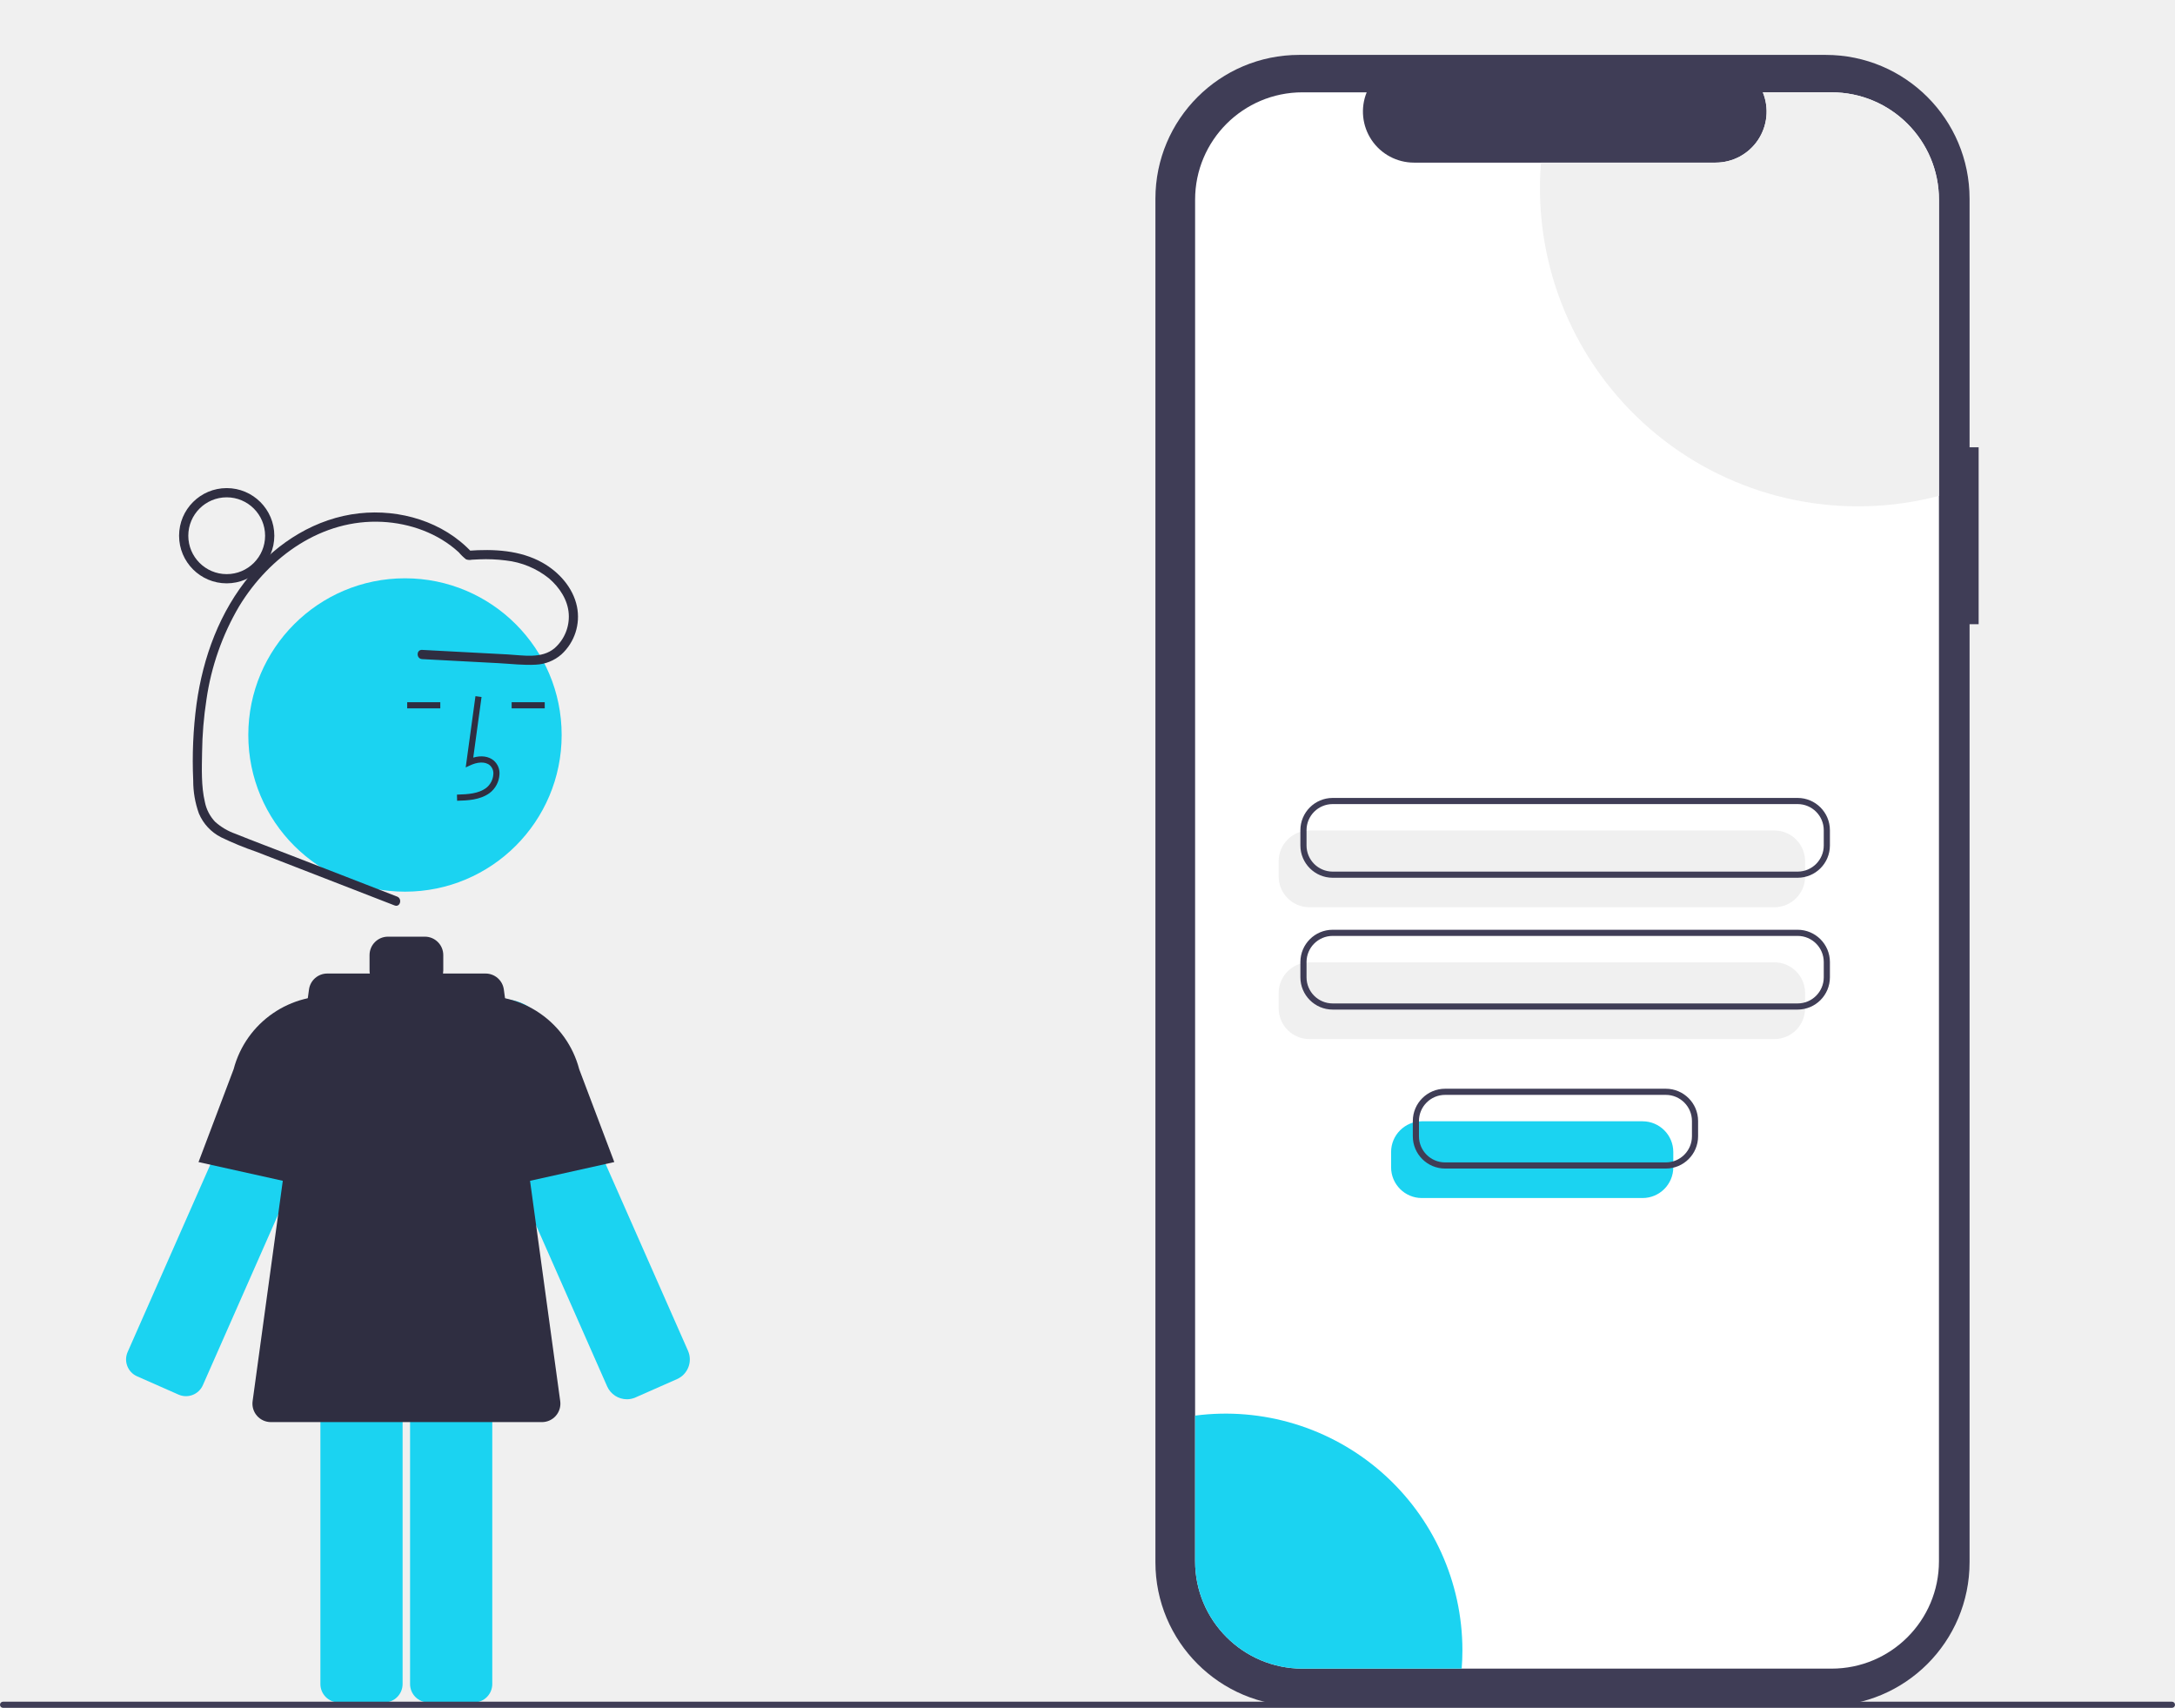
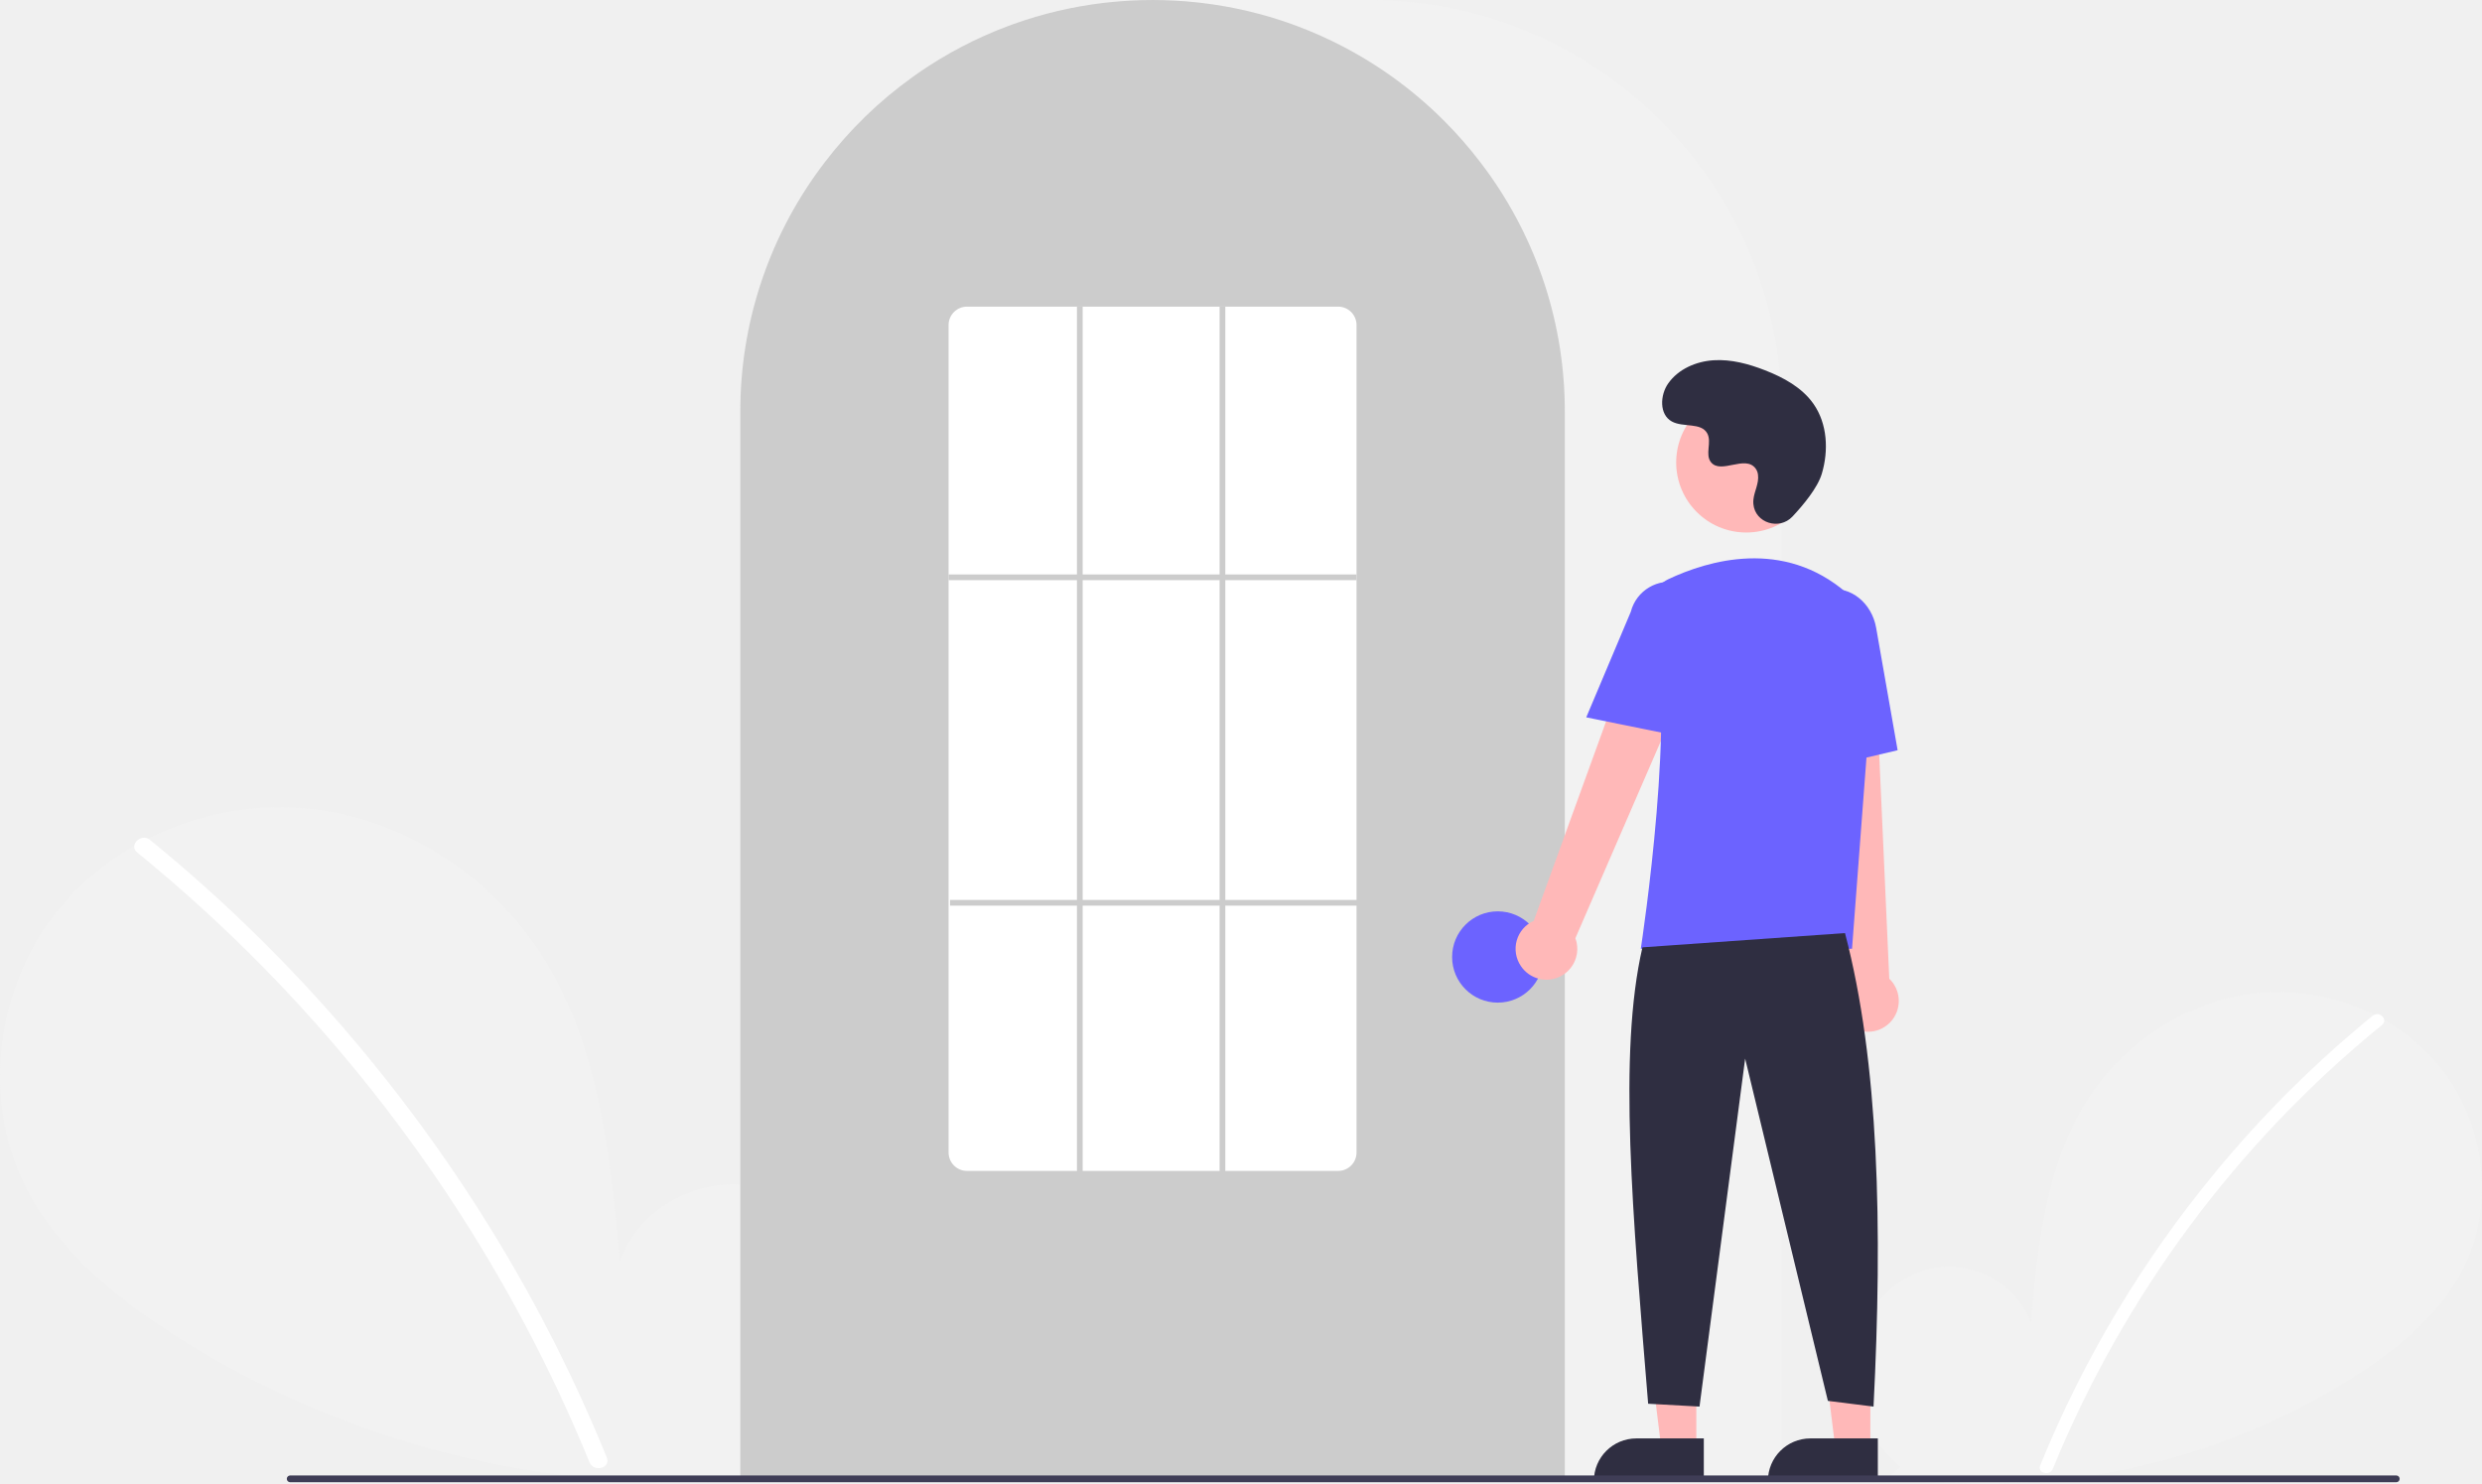
- <svg xmlns="http://www.w3.org/2000/svg" data-name="Layer 1" width="708" height="555.867" viewBox="0 0 708 555.867">
-   <path id="b10fb2cf-c586-4c5f-9fbf-e678f5ffa3db-646" data-name="Path 133" d="M890.465,679.515a211.722,211.722,0,0,1-46.196,37.27c-.392.241-.79.467-1.189.7l-27.639-24.463c.29-.27.612-.572.958-.905C836.992,672.563,939.229,535.838,946.042,502.544,945.572,505.317,952.189,614.094,890.465,679.515Z" transform="translate(-246 -172.0663)" fill="#f0f0f0" />
-   <path id="a32c10c7-75df-4179-a648-6a8d2a687209-647" data-name="Path 134" d="M849.602,721.505c-.523.125-1.054.241-1.588.348l-20.735-18.353c.405-.141.879-.309,1.42-.496,8.897-3.15,35.394-12.66,61.764-23.492,28.334-11.644,56.533-24.8,62.598-33.227C951.76,648.244,911.686,707.622,849.602,721.505Z" transform="translate(-246 -172.0663)" fill="#f0f0f0" />
-   <path d="M890.082,317.646h-2.953V236.753a46.819,46.819,0,0,0-46.819-46.819H668.926a46.819,46.819,0,0,0-46.819,46.819v443.789a46.819,46.819,0,0,0,46.819,46.819H840.31a46.819,46.819,0,0,0,46.819-46.819V375.228h2.953Z" transform="translate(-246 -172.0663)" fill="#3f3d56" />
-   <path d="M877.163,237.074V680.217a34.957,34.957,0,0,1-34.969,34.957H669.984a34.954,34.954,0,0,1-34.957-34.957V237.074a34.954,34.954,0,0,1,34.957-34.957h20.898a16.619,16.619,0,0,0,15.383,22.88h98.181a16.601,16.601,0,0,0,15.384-22.88H842.193A34.957,34.957,0,0,1,877.163,237.074Z" transform="translate(-246 -172.0663)" fill="#fff" />
-   <path d="M823.595,467.355H672.228a10.011,10.011,0,0,1-10-10v-4.978a10.011,10.011,0,0,1,10-10h151.367a10.011,10.011,0,0,1,10,10v4.978A10.011,10.011,0,0,1,823.595,467.355Z" transform="translate(-246 -172.0663)" fill="#f0f0f0" />
-   <path d="M823.595,510.262H672.228a10.011,10.011,0,0,1-10-10v-4.978a10.011,10.011,0,0,1,10-10h151.367a10.011,10.011,0,0,1,10,10v4.978A10.011,10.011,0,0,1,823.595,510.262Z" transform="translate(-246 -172.0663)" fill="#f0f0f0" />
-   <path d="M831.166,457.759H679.8a10.512,10.512,0,0,1-10.5-10.5v-4.978a10.512,10.512,0,0,1,10.5-10.5h151.367a10.512,10.512,0,0,1,10.5,10.5v4.978A10.512,10.512,0,0,1,831.166,457.759Zm-151.367-23.978a8.51,8.51,0,0,0-8.5,8.5v4.978a8.51,8.51,0,0,0,8.5,8.5h151.367a8.51,8.51,0,0,0,8.5-8.5v-4.978a8.51,8.51,0,0,0-8.5-8.5Z" transform="translate(-246 -172.0663)" fill="#3f3d56" />
-   <path d="M831.166,500.666H679.8a10.512,10.512,0,0,1-10.5-10.5V485.189a10.512,10.512,0,0,1,10.5-10.5h151.367a10.512,10.512,0,0,1,10.5,10.5v4.978A10.512,10.512,0,0,1,831.166,500.666ZM679.8,476.689a8.51,8.51,0,0,0-8.5,8.5v4.978a8.51,8.51,0,0,0,8.5,8.5h151.367a8.51,8.51,0,0,0,8.5-8.5V485.189a8.51,8.51,0,0,0-8.5-8.5Z" transform="translate(-246 -172.0663)" fill="#3f3d56" />
-   <path d="M877.163,237.074V333.464A103.539,103.539,0,0,1,747.28,233.389q0-4.24.341-8.392h56.826a16.601,16.601,0,0,0,15.384-22.88H842.193A34.957,34.957,0,0,1,877.163,237.074Z" transform="translate(-246 -172.0663)" fill="#f0f0f0" />
-   <path d="M722.041,709.154c0,2.032-.076,4.038-.24,6.02H669.984a34.954,34.954,0,0,1-34.957-34.957v-47.4a77.073,77.073,0,0,1,87.013,76.337Z" transform="translate(-246 -172.0663)" fill="#1bd3f1" />
-   <path d="M304.121,625.985a6.007,6.007,0,0,0,7.911-3.067l46.679-105.794a13.379,13.379,0,0,0-17.077-17.876h-0a13.199,13.199,0,0,0-6.75,5.78,13.649,13.649,0,0,0-.654,1.293l-46.679,105.794a6,6,0,0,0,3.067,7.912Z" transform="translate(-246 -172.0663)" fill="#1bd3f1" />
-   <path d="M356.795,560.557l-46.172-10.261,11.428-30.232a31.95,31.95,0,0,1,34.299-23.628l.445.049Z" transform="translate(-246 -172.0663)" fill="#2f2e41" />
-   <path d="M450.055,627.498a7.028,7.028,0,0,1-6.412-4.177L396.964,517.527a14.381,14.381,0,0,1,25.609-12.997v-0a14.618,14.618,0,0,1,.703,1.388l46.679,105.794a7,7,0,0,1-3.579,9.23l-13.961,6.16-.007-.016A6.944,6.944,0,0,1,450.055,627.498Z" transform="translate(-246 -172.0663)" fill="#1bd3f1" />
-   <path d="M385.485,591.169a6.007,6.007,0,0,0-6,6V720.183a6.007,6.007,0,0,0,6,6H400.245a6.007,6.007,0,0,0,6-6V597.169a6.007,6.007,0,0,0-6-6Z" transform="translate(-246 -172.0663)" fill="#1bd3f1" />
-   <path d="M356.293,591.169a6.007,6.007,0,0,0-6,6V720.183a6.007,6.007,0,0,0,6,6h14.76a6.007,6.007,0,0,0,6-6V597.169a6.007,6.007,0,0,0-6-6Z" transform="translate(-246 -172.0663)" fill="#1bd3f1" />
-   <circle cx="131.828" cy="239.224" r="51" fill="#1bd3f1" />
-   <path d="M394.8,432.699c3.306-.092,7.42-.207,10.59-2.522a8.133,8.133,0,0,0,3.2-6.073,5.471,5.471,0,0,0-1.86-4.493c-1.656-1.399-4.073-1.727-6.678-.961l2.699-19.726-1.981-.271L397.596,421.843l1.655-.759c1.918-.88,4.552-1.328,6.188.055a3.515,3.515,0,0,1,1.153,2.896,6.147,6.147,0,0,1-2.381,4.528c-2.467,1.802-5.746,2.034-9.466,2.138Z" transform="translate(-246 -172.0663)" fill="#2f2e41" />
-   <rect x="166.55" y="228.559" width="10.772" height="2" fill="#2f2e41" />
-   <rect x="132.55" y="228.559" width="10.772" height="2" fill="#2f2e41" />
-   <path d="M428.362,628.119l-18.356-134a6,6,0,0,0-5.945-5.186H390.205a6.025,6.025,0,0,0,.09-1v-5a6,6,0,0,0-6-6h-12a6,6,0,0,0-6,6v5a6.025,6.025,0,0,0,.09,1H352.53a6,6,0,0,0-5.945,5.186l-18.356,134a6,6,0,0,0,5.944,6.814h88.244A6,6,0,0,0,428.362,628.119Z" transform="translate(-246 -172.0663)" fill="#2f2e41" />
-   <path d="M399.795,560.557V496.486l.445-.049a31.961,31.961,0,0,1,34.315,23.68l11.411,30.18Z" transform="translate(-246 -172.0663)" fill="#2f2e41" />
-   <path d="M375.26,463.882l-35.275-13.692c-5.768-2.239-11.569-4.41-17.307-6.726a19.726,19.726,0,0,1-6.662-3.926,13.09,13.09,0,0,1-3.321-6.427c-1.223-5.171-1.002-10.825-.915-16.102a122.699,122.699,0,0,1,1.422-17.241,83.286,83.286,0,0,1,10.65-30.38c9.893-16.232,26.937-28.444,46.543-27.469,9.077.451,18.206,3.708,24.949,9.914a15.751,15.751,0,0,0,2.355,2.282,3.268,3.268,0,0,0,1.876.126q1.234-.079,2.471-.121a51.043,51.043,0,0,1,8.566.359,27.121,27.121,0,0,1,14.13,5.867c3.37,2.899,6.112,6.992,6.395,11.54a13.66,13.66,0,0,1-4.614,11.151c-4.209,3.547-10.213,2.3-15.261,2.033l-18.494-.98-9.37-.496c-1.929-.102-1.924,2.898,0,3l24.905,1.319c4.002.212,8.127.732,12.132.492a13.574,13.574,0,0,0,8.333-3.352,16.628,16.628,0,0,0,5.037-15.601c-1.284-6.138-5.852-11.215-11.207-14.235-7.286-4.11-15.988-4.504-24.141-3.896l1.061.439c-9.222-9.898-23.349-14.077-36.61-12.615-14.002,1.544-26.456,9.356-35.404,20.038-9.976,11.909-15.413,26.76-17.527,42.03a139.839,139.839,0,0,0-1.082,24.88,31.35,31.35,0,0,0,1.852,10.751,15.39,15.39,0,0,0,7.225,7.746,103.398,103.398,0,0,0,11.468,4.711L342.436,454.344l25.528,9.909,6.498,2.522c1.801.699,2.581-2.201.798-2.893Z" transform="translate(-246 -172.0663)" fill="#2f2e41" />
-   <path d="M319.795,361.934a15.5,15.5,0,1,1,15.5-15.5A15.517,15.517,0,0,1,319.795,361.934Zm0-28a12.5,12.5,0,1,0,12.5,12.5A12.514,12.514,0,0,0,319.795,333.934Z" transform="translate(-246 -172.0663)" fill="#2f2e41" />
-   <rect x="528.177" y="440.815" width="42.237" height="42.237" transform="translate(147.6141 -410.7547) rotate(37.40978)" fill="#f0f0f0" />
-   <path d="M389.295,228.934a33.949,33.949,0,0,1,27.277,13.702l19.59-25.614-58.779-44.956-44.956,58.779,25.333,19.376A34.003,34.003,0,0,1,389.295,228.934Z" transform="translate(-246 -172.0663)" fill="#f0f0f0" />
-   <path d="M953,727.934H247a1,1,0,0,1,0-2H953a1,1,0,0,1,0,2Z" transform="translate(-246 -172.0663)" fill="#3f3d56" />
-   <path d="M780.687,562.003H708.825a10.011,10.011,0,0,1-10-10v-4.978a10.011,10.011,0,0,1,10-10h71.862a10.011,10.011,0,0,1,10,10v4.978A10.011,10.011,0,0,1,780.687,562.003Z" transform="translate(-246 -172.0663)" fill="#1bd3f1" />
-   <path d="M788.259,552.407H716.397a10.512,10.512,0,0,1-10.5-10.5v-4.978a10.512,10.512,0,0,1,10.5-10.5h71.862a10.512,10.512,0,0,1,10.5,10.5v4.978A10.512,10.512,0,0,1,788.259,552.407Zm-71.862-23.978a8.51,8.51,0,0,0-8.5,8.5v4.978a8.51,8.51,0,0,0,8.5,8.5h71.862a8.51,8.51,0,0,0,8.5-8.5v-4.978a8.51,8.51,0,0,0-8.5-8.5Z" transform="translate(-246 -172.0663)" fill="#3f3d56" />
+ <svg xmlns="http://www.w3.org/2000/svg" data-name="Layer 1" width="870" height="520.139" viewBox="0 0 870 520.139">
+   <path d="M831.092,704.187c-11.138-9.412-17.904-24.28-16.13-38.754s12.764-27.78,27.018-30.854,30.504,5.435,34.834,19.359c2.383-26.846,5.129-54.818,19.402-77.68,12.924-20.701,35.309-35.514,59.569-38.164s49.803,7.359,64.933,26.507,18.835,46.985,8.238,68.969c-7.806,16.195-22.188,28.247-37.257,38.052a240.452,240.452,0,0,1-164.454,35.977Z" transform="translate(-165 -189.9307)" fill="#f2f2f2" />
+   <path d="M996.728,546.01a393.414,393.414,0,0,0-54.826,54.442,394.561,394.561,0,0,0-61.752,103.194c-1.112,2.725,3.313,3.911,4.412,1.216A392.342,392.342,0,0,1,999.963,549.245c2.284-1.86-.97-5.08-3.236-3.236Z" transform="translate(-165 -189.9307)" fill="#fff" />
+   <path d="M445.067,701.63c15.299-12.927,24.591-33.348,22.154-53.228s-17.531-38.156-37.11-42.377-41.897,7.464-47.844,26.59c-3.273-36.873-7.044-75.292-26.648-106.693-17.751-28.433-48.497-48.778-81.818-52.418s-68.404,10.107-89.185,36.407-25.869,64.535-11.315,94.729c10.722,22.243,30.475,38.797,51.172,52.264,66.03,42.965,147.939,60.884,225.877,49.415" transform="translate(-165 -189.9307)" fill="#f2f2f2" />
+   <path d="M217.567,484.373a540.355,540.355,0,0,1,75.304,74.777A548.076,548.076,0,0,1,352.257,647.04a545.835,545.835,0,0,1,25.43,53.846c1.527,3.743-4.55,5.372-6.06,1.671a536.36,536.36,0,0,0-49.009-92.727A539.734,539.734,0,0,0,256.889,528.632a538.441,538.441,0,0,0-43.766-39.815c-3.138-2.555,1.332-6.978,4.444-4.444Z" transform="translate(-165 -189.9307)" fill="#fff" />
+   <path d="M789.5,708.931h-365v-374.5c0-79.678,64.822-144.5,144.5-144.5h76c79.677,0,144.5,64.822,144.5,144.5Z" transform="translate(-165 -189.9307)" fill="#f2f2f2" />
+   <path d="M713.5,708.931h-289v-374.5a143.382,143.382,0,0,1,27.596-84.944c.664-.905,1.326-1.798,2.009-2.681a144.466,144.466,0,0,1,30.754-29.851c.66-.48,1.322-.952,1.994-1.423a144.16,144.16,0,0,1,31.472-16.459c.661-.25,1.334-.501,2.007-.742a144.02,144.02,0,0,1,31.108-7.336c.658-.09,1.333-.16,2.008-.23a146.288,146.288,0,0,1,31.105,0c.673.07,1.349.141,2.014.231a143.995,143.995,0,0,1,31.1,7.335c.673.241,1.346.492,2.009.743a143.799,143.799,0,0,1,31.106,16.216c.672.461,1.344.933,2.006,1.405a145.987,145.987,0,0,1,18.384,15.564,144.305,144.305,0,0,1,12.724,14.551c.681.88,1.343,1.773,2.005,2.677A143.382,143.382,0,0,1,713.5,334.431Z" transform="translate(-165 -189.9307)" fill="#ccc" />
+   <circle cx="525" cy="335.5" r="16" fill="#6c63ff" />
+   <polygon points="594.599 507.783 582.339 507.783 576.506 460.495 594.601 460.496 594.599 507.783" fill="#ffb8b8" />
+   <path d="M573.582,504.28h23.644a0,0,0,0,1,0,0v14.887a0,0,0,0,1,0,0H558.695a0,0,0,0,1,0,0v0a14.887,14.887,0,0,1,14.887-14.887Z" fill="#2f2e41" />
+   <polygon points="655.599 507.783 643.339 507.783 637.506 460.495 655.601 460.496 655.599 507.783" fill="#ffb8b8" />
+   <path d="M634.582,504.28h23.644a0,0,0,0,1,0,0v14.887a0,0,0,0,1,0,0H619.695a0,0,0,0,1,0,0v0a14.887,14.887,0,0,1,14.887-14.887Z" fill="#2f2e41" />
+   <path d="M698.098,528.6a10.743,10.743,0,0,1,4.511-15.843l41.676-114.867L764.791,409.082,717.206,518.853a10.801,10.801,0,0,1-19.109,9.748Z" transform="translate(-165 -189.9307)" fill="#ffb8b8" />
+   <path d="M814.336,550.184a10.743,10.743,0,0,1-2.893-16.217L798.533,412.458l23.338,1.066L827.236,533.045a10.801,10.801,0,0,1-12.9,17.139Z" transform="translate(-165 -189.9307)" fill="#ffb8b8" />
+   <circle cx="612.106" cy="162.123" r="24.561" fill="#ffb8b8" />
+   <path d="M814.18,522.549H740.133l.089-.576c.133-.861,13.197-86.439,3.562-114.436a11.813,11.813,0,0,1,6.069-14.584h0c13.772-6.485,40.208-14.471,62.52,4.909a28.234,28.234,0,0,1,9.459,23.396Z" transform="translate(-165 -189.9307)" fill="#6c63ff" />
+   <path d="M754.354,448.181,721.018,441.418l15.626-37.03a13.997,13.997,0,0,1,27.106,6.998Z" transform="translate(-165 -189.9307)" fill="#6c63ff" />
+   <path d="M797.05,460.739l-2.004-45.941c-1.52-8.636,3.424-16.8,11.027-18.135,7.605-1.33,15.032,4.66,16.558,13.36l7.533,42.928Z" transform="translate(-165 -189.9307)" fill="#6c63ff" />
+   <path d="M811.716,517.049c11.915,45.377,13.214,103.069,10,166l-16-2-29-120-16,122-18-1c-5.377-66.03-10.613-122.715-2-160Z" transform="translate(-165 -189.9307)" fill="#2f2e41" />
+   <path d="M793.289,371.035c-4.582,4.881-13.091,2.261-13.688-4.407a8.055,8.055,0,0,1,.01-1.556c.308-2.954,2.015-5.635,1.606-8.754a4.59,4.59,0,0,0-.84-2.149c-3.651-4.889-12.222,2.187-15.668-2.239-2.113-2.714.371-6.987-1.251-10.021-2.14-4.004-8.479-2.029-12.454-4.221-4.423-2.439-4.158-9.225-1.247-13.353,3.551-5.034,9.776-7.72,15.923-8.107s12.253,1.275,17.992,3.511c6.521,2.541,12.988,6.054,17.001,11.788,4.88,6.973,5.35,16.348,2.909,24.502C802.098,360.99,797.031,367.049,793.289,371.035Z" transform="translate(-165 -189.9307)" fill="#2f2e41" />
+   <path d="M1004.982,709.574h-738.294a1.191,1.191,0,0,1,0-2.381h738.294a1.191,1.191,0,0,1,0,2.381Z" transform="translate(-165 -189.9307)" fill="#3f3d56" />
+   <path d="M634,600.431H504a6.465,6.465,0,0,1-6.5-6.415V303.846a6.465,6.465,0,0,1,6.5-6.415H634a6.465,6.465,0,0,1,6.5,6.415V594.015A6.465,6.465,0,0,1,634,600.431Z" transform="translate(-165 -189.9307)" fill="#fff" />
+   <rect x="332.5" y="201.39" width="143" height="2" fill="#ccc" />
+   <rect x="333" y="315.5" width="143" height="2" fill="#ccc" />
+   <rect x="377.5" y="107.5" width="2" height="304" fill="#ccc" />
+   <rect x="427.5" y="107.5" width="2" height="304" fill="#ccc" />
</svg>
